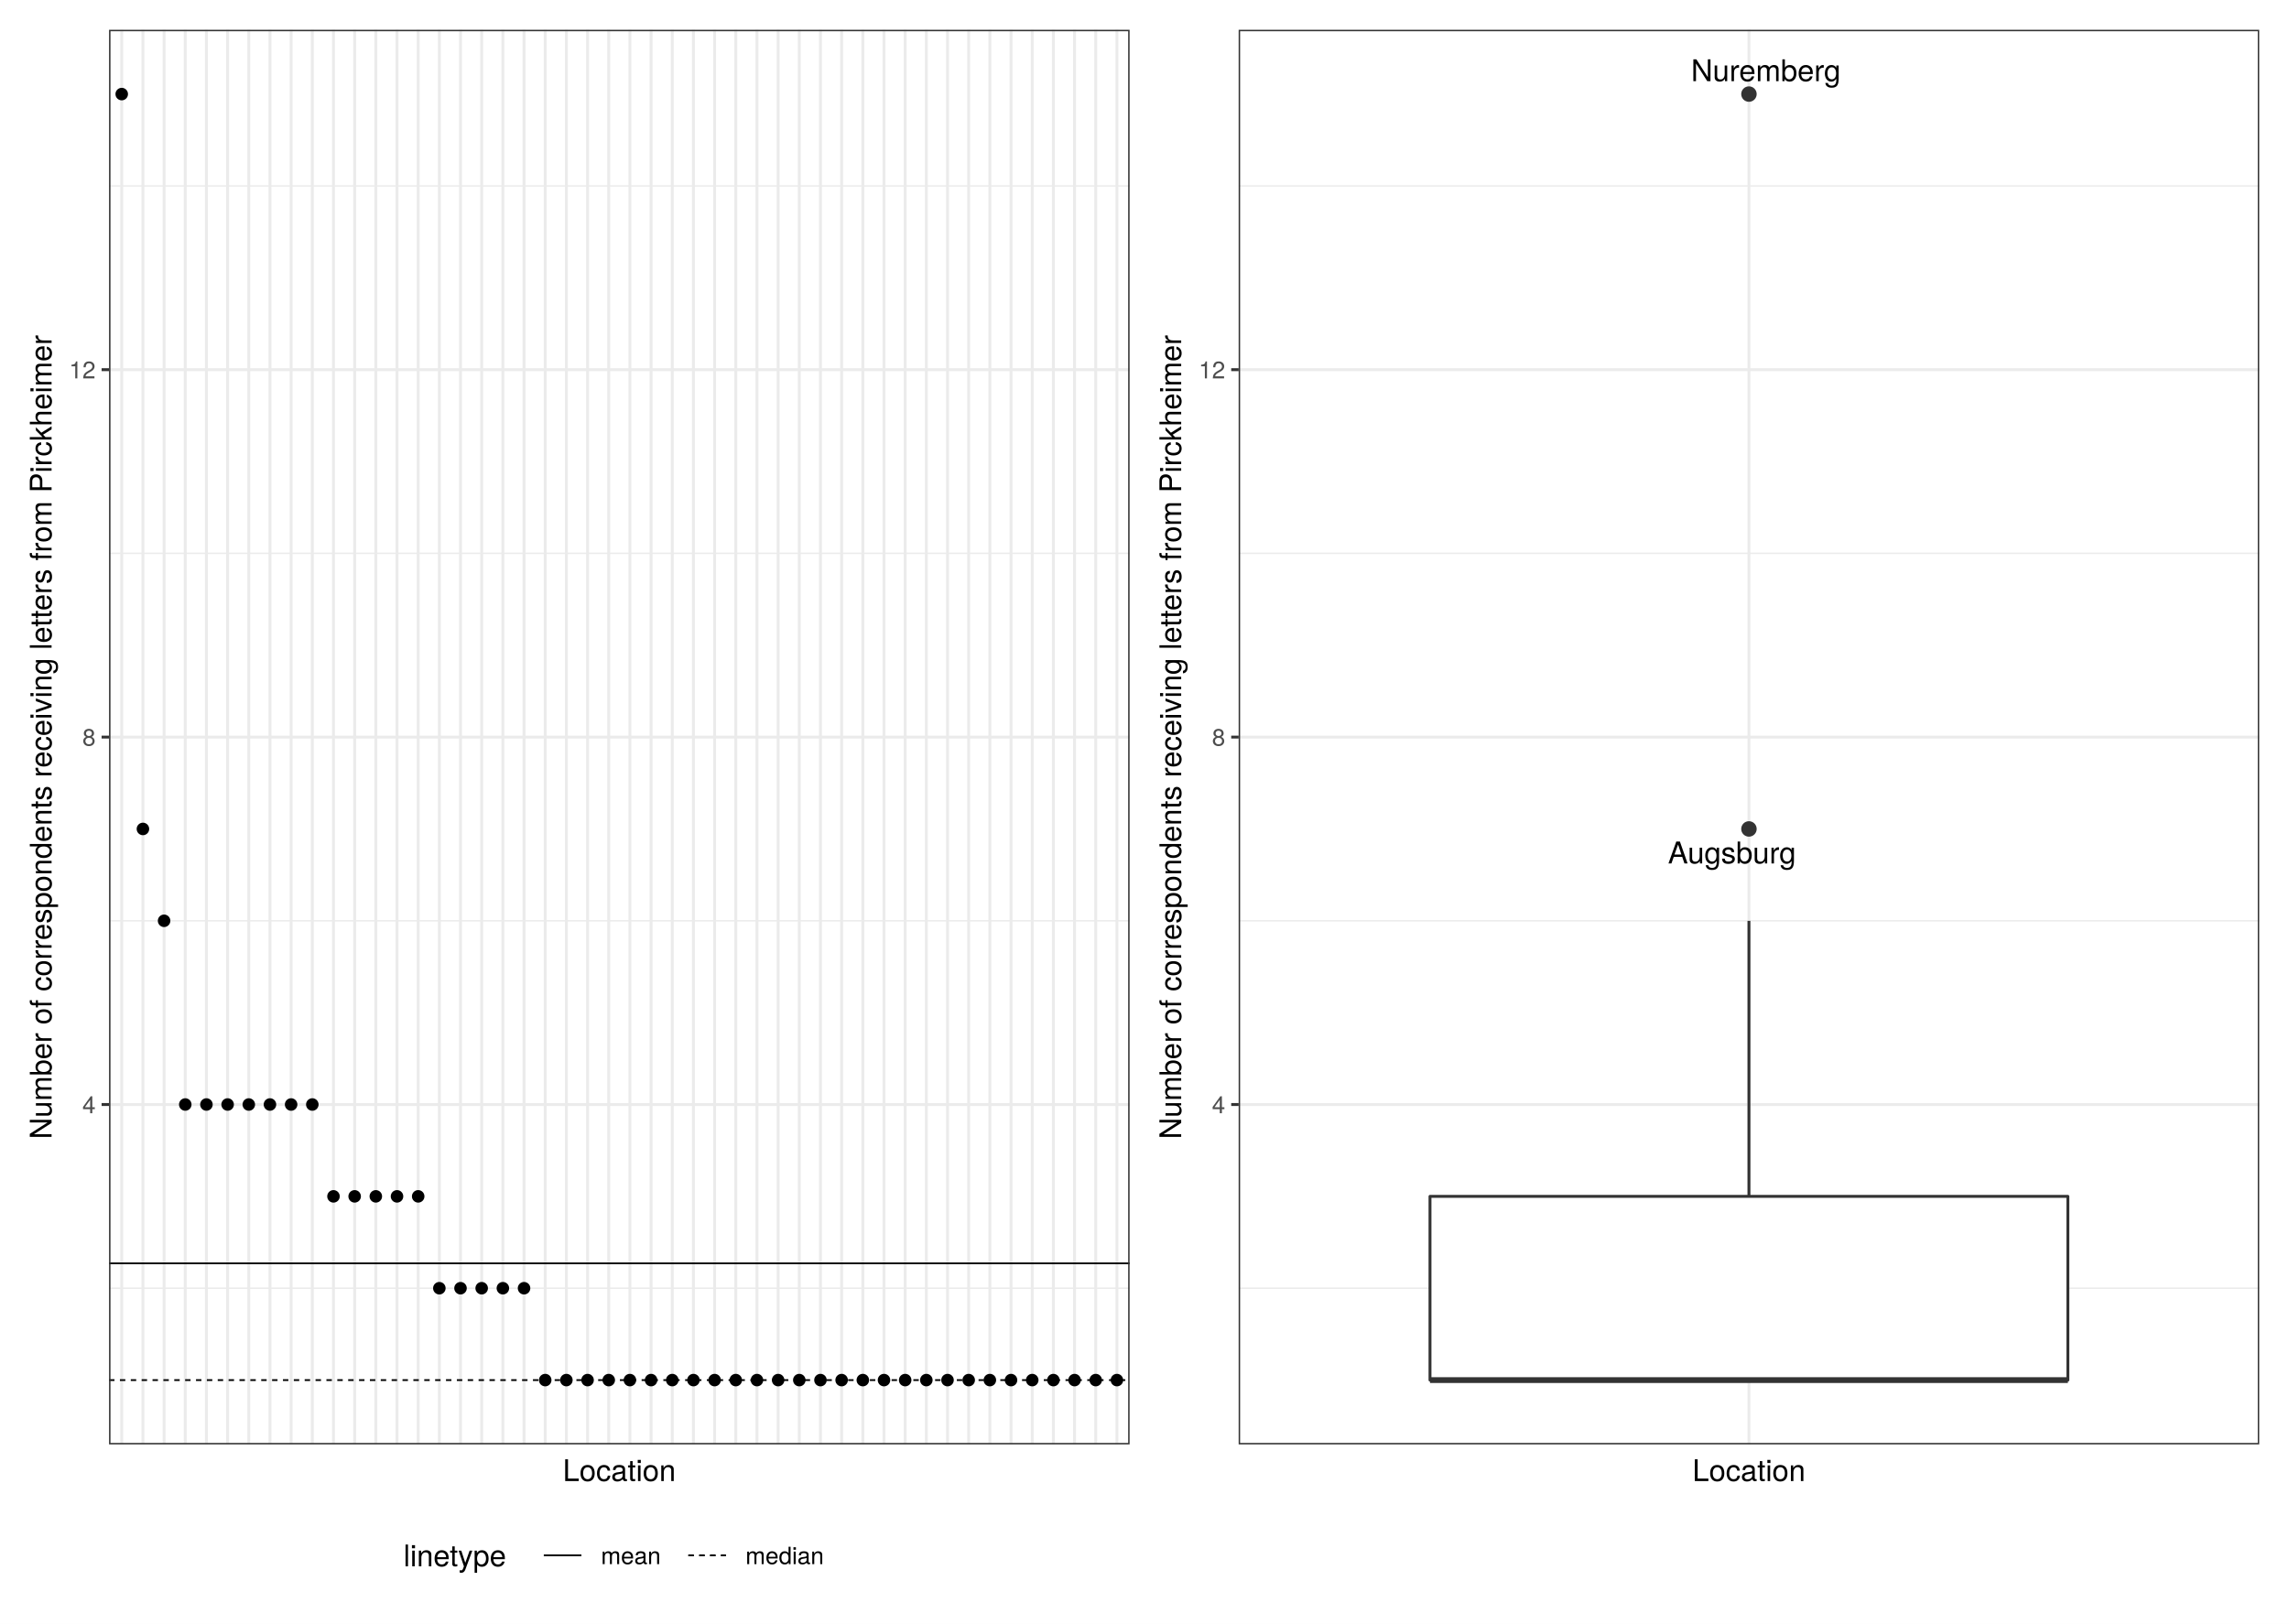
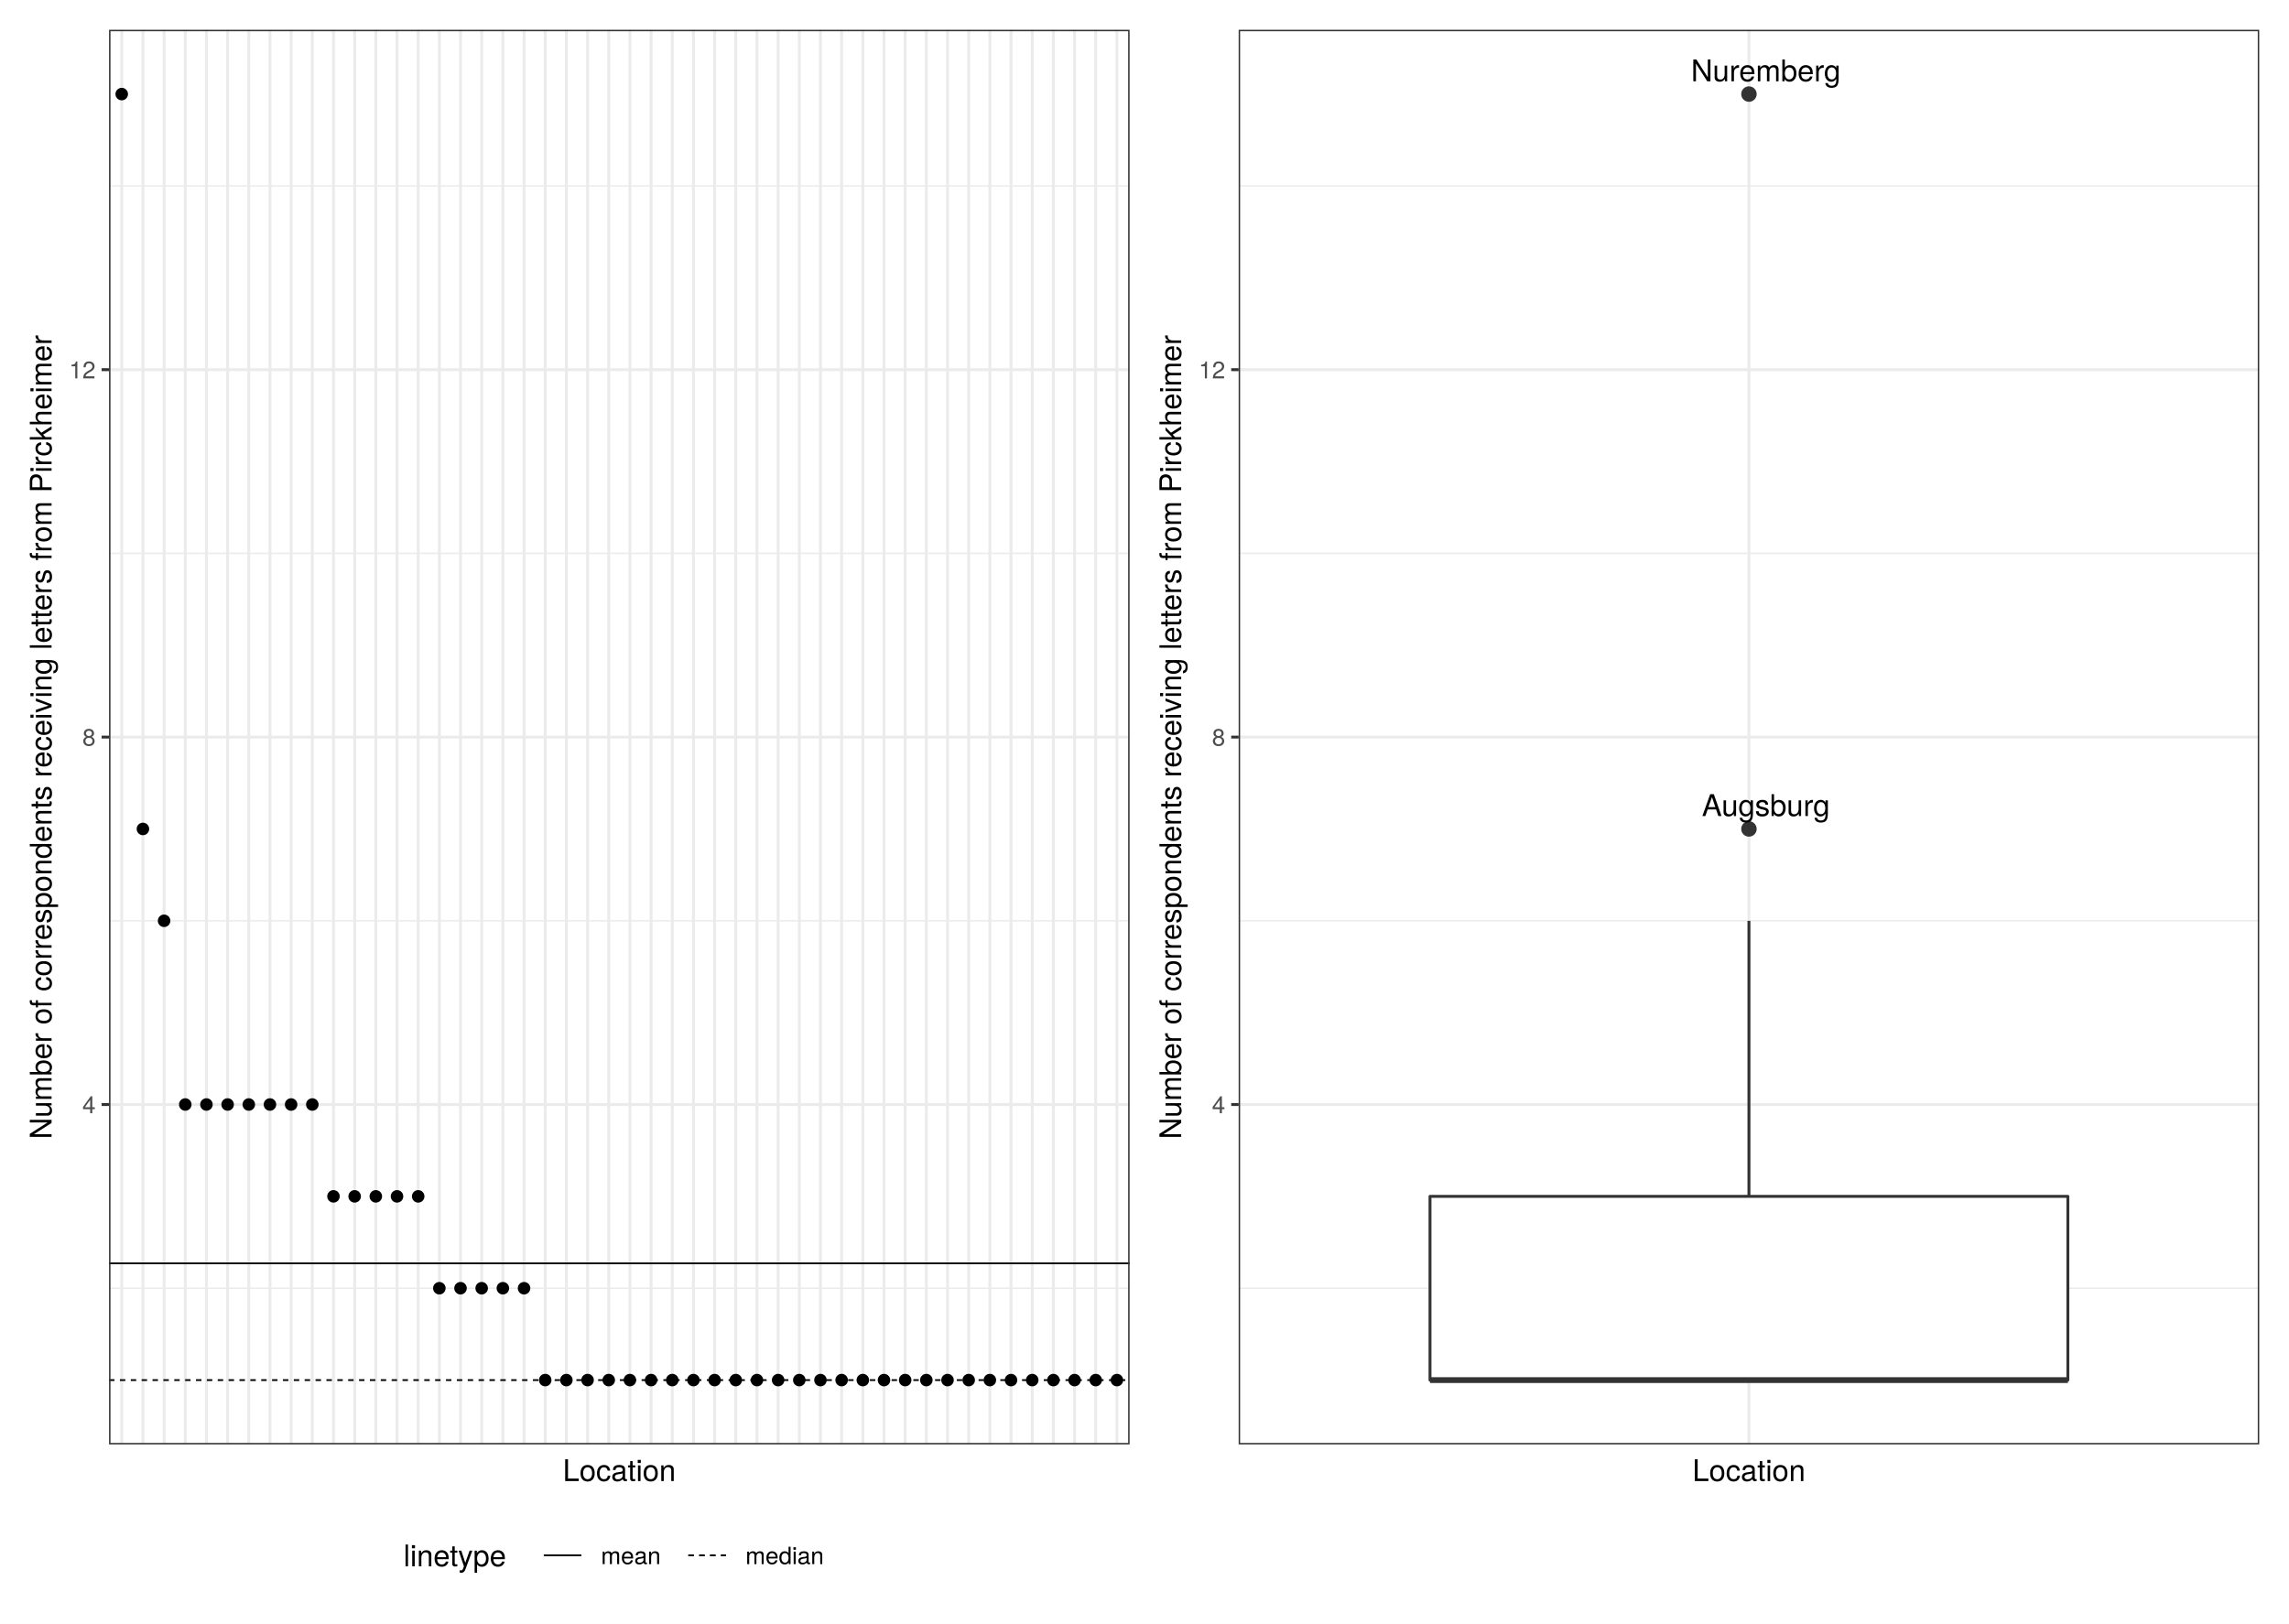
<svg xmlns="http://www.w3.org/2000/svg" class="svglite" width="842.40pt" height="597.60pt" viewBox="0 0 842.40 597.60">
  <defs>
    <style type="text/css">
    .svglite line, .svglite polyline, .svglite polygon, .svglite path, .svglite rect, .svglite circle {
      fill: none;
      stroke: #000000;
      stroke-linecap: round;
      stroke-linejoin: round;
      stroke-miterlimit: 10.00;
    }
    .svglite text {
      white-space: pre;
    }
  </style>
  </defs>
  <rect width="100%" height="100%" style="stroke: none; fill: #FFFFFF;" />
  <defs>
    <clipPath id="cpMC4wMHw4NDIuNDB8MC4wMHw1OTcuNjA=">
      <rect x="0.00" y="0.00" width="842.40" height="597.60" />
    </clipPath>
  </defs>
  <g clip-path="url(#cpMC4wMHw4NDIuNDB8MC4wMHw1OTcuNjA=)">
    <rect x="0" y="-0" width="842.40" height="597.60" style="stroke-width: 1.07; stroke: #FFFFFF; fill: #FFFFFF;" />
  </g>
  <defs>
    <clipPath id="cpNDAuMTN8ODMxLjQ0fDEwLjk2fDUzMS42NQ==">
      <rect x="40.13" y="10.96" width="791.31" height="520.69" />
    </clipPath>
  </defs>
  <g clip-path="url(#cpNDAuMTN8ODMxLjQ0fDEwLjk2fDUzMS42NQ==)">
</g>
  <g clip-path="url(#cpMC4wMHw4NDIuNDB8MC4wMHw1OTcuNjA=)">
</g>
  <defs>
    <clipPath id="cpNS40OHw0MjEuMjB8NS40OHw1OTIuMTI=">
      <rect x="5.48" y="5.48" width="415.72" height="586.64" />
    </clipPath>
  </defs>
  <g clip-path="url(#cpNS40OHw0MjEuMjB8NS40OHw1OTIuMTI=)">
    <rect x="5.48" y="5.48" width="415.72" height="586.64" style="stroke-width: 1.07; stroke: #FFFFFF; fill: #FFFFFF;" />
  </g>
  <g clip-path="url(#cpMC4wMHw4NDIuNDB8MC4wMHw1OTcuNjA=)">
</g>
  <defs>
    <clipPath id="cpNDAuMTN8NDE1LjcyfDEwLjk2fDUzMS42NQ==">
      <rect x="40.13" y="10.96" width="375.59" height="520.69" />
    </clipPath>
  </defs>
  <g clip-path="url(#cpNDAuMTN8NDE1LjcyfDEwLjk2fDUzMS42NQ==)">
    <rect x="40.13" y="10.96" width="375.59" height="520.69" style="stroke-width: 1.07; stroke: none; fill: #FFFFFF;" />
    <polyline points="40.13,474.17 415.72,474.17 " style="stroke-width: 0.53; stroke: #EBEBEB; stroke-linecap: butt;" />
    <polyline points="40.13,338.93 415.72,338.93 " style="stroke-width: 0.53; stroke: #EBEBEB; stroke-linecap: butt;" />
    <polyline points="40.13,203.68 415.72,203.68 " style="stroke-width: 0.53; stroke: #EBEBEB; stroke-linecap: butt;" />
    <polyline points="40.13,68.44 415.72,68.44 " style="stroke-width: 0.53; stroke: #EBEBEB; stroke-linecap: butt;" />
    <polyline points="40.13,406.55 415.72,406.55 " style="stroke-width: 1.07; stroke: #EBEBEB; stroke-linecap: butt;" />
    <polyline points="40.13,271.31 415.72,271.31 " style="stroke-width: 1.07; stroke: #EBEBEB; stroke-linecap: butt;" />
    <polyline points="40.13,136.06 415.72,136.06 " style="stroke-width: 1.07; stroke: #EBEBEB; stroke-linecap: butt;" />
    <polyline points="44.80,531.65 44.80,10.96 " style="stroke-width: 1.07; stroke: #EBEBEB; stroke-linecap: butt;" />
    <polyline points="52.60,531.65 52.60,10.96 " style="stroke-width: 1.07; stroke: #EBEBEB; stroke-linecap: butt;" />
    <polyline points="60.39,531.65 60.39,10.96 " style="stroke-width: 1.07; stroke: #EBEBEB; stroke-linecap: butt;" />
    <polyline points="68.18,531.65 68.18,10.96 " style="stroke-width: 1.07; stroke: #EBEBEB; stroke-linecap: butt;" />
    <polyline points="75.97,531.65 75.97,10.96 " style="stroke-width: 1.07; stroke: #EBEBEB; stroke-linecap: butt;" />
    <polyline points="83.77,531.65 83.77,10.96 " style="stroke-width: 1.07; stroke: #EBEBEB; stroke-linecap: butt;" />
    <polyline points="91.56,531.65 91.56,10.96 " style="stroke-width: 1.07; stroke: #EBEBEB; stroke-linecap: butt;" />
    <polyline points="99.35,531.65 99.35,10.96 " style="stroke-width: 1.07; stroke: #EBEBEB; stroke-linecap: butt;" />
    <polyline points="107.14,531.65 107.14,10.96 " style="stroke-width: 1.07; stroke: #EBEBEB; stroke-linecap: butt;" />
    <polyline points="114.94,531.65 114.94,10.96 " style="stroke-width: 1.07; stroke: #EBEBEB; stroke-linecap: butt;" />
    <polyline points="122.73,531.65 122.73,10.96 " style="stroke-width: 1.07; stroke: #EBEBEB; stroke-linecap: butt;" />
    <polyline points="130.52,531.65 130.52,10.96 " style="stroke-width: 1.07; stroke: #EBEBEB; stroke-linecap: butt;" />
    <polyline points="138.31,531.65 138.31,10.96 " style="stroke-width: 1.07; stroke: #EBEBEB; stroke-linecap: butt;" />
    <polyline points="146.11,531.65 146.11,10.96 " style="stroke-width: 1.07; stroke: #EBEBEB; stroke-linecap: butt;" />
    <polyline points="153.90,531.65 153.90,10.96 " style="stroke-width: 1.07; stroke: #EBEBEB; stroke-linecap: butt;" />
    <polyline points="161.69,531.65 161.69,10.96 " style="stroke-width: 1.07; stroke: #EBEBEB; stroke-linecap: butt;" />
    <polyline points="169.48,531.65 169.48,10.96 " style="stroke-width: 1.07; stroke: #EBEBEB; stroke-linecap: butt;" />
    <polyline points="177.27,531.65 177.27,10.96 " style="stroke-width: 1.07; stroke: #EBEBEB; stroke-linecap: butt;" />
    <polyline points="185.07,531.65 185.07,10.96 " style="stroke-width: 1.07; stroke: #EBEBEB; stroke-linecap: butt;" />
    <polyline points="192.86,531.65 192.86,10.96 " style="stroke-width: 1.07; stroke: #EBEBEB; stroke-linecap: butt;" />
    <polyline points="200.65,531.65 200.65,10.96 " style="stroke-width: 1.07; stroke: #EBEBEB; stroke-linecap: butt;" />
    <polyline points="208.44,531.65 208.44,10.96 " style="stroke-width: 1.07; stroke: #EBEBEB; stroke-linecap: butt;" />
    <polyline points="216.24,531.65 216.24,10.96 " style="stroke-width: 1.07; stroke: #EBEBEB; stroke-linecap: butt;" />
    <polyline points="224.03,531.65 224.03,10.96 " style="stroke-width: 1.07; stroke: #EBEBEB; stroke-linecap: butt;" />
    <polyline points="231.82,531.65 231.82,10.96 " style="stroke-width: 1.07; stroke: #EBEBEB; stroke-linecap: butt;" />
    <polyline points="239.61,531.65 239.61,10.96 " style="stroke-width: 1.07; stroke: #EBEBEB; stroke-linecap: butt;" />
    <polyline points="247.41,531.65 247.41,10.96 " style="stroke-width: 1.07; stroke: #EBEBEB; stroke-linecap: butt;" />
    <polyline points="255.20,531.65 255.20,10.96 " style="stroke-width: 1.07; stroke: #EBEBEB; stroke-linecap: butt;" />
    <polyline points="262.99,531.65 262.99,10.96 " style="stroke-width: 1.07; stroke: #EBEBEB; stroke-linecap: butt;" />
    <polyline points="270.78,531.65 270.78,10.96 " style="stroke-width: 1.07; stroke: #EBEBEB; stroke-linecap: butt;" />
    <polyline points="278.58,531.65 278.58,10.96 " style="stroke-width: 1.07; stroke: #EBEBEB; stroke-linecap: butt;" />
    <polyline points="286.37,531.65 286.37,10.96 " style="stroke-width: 1.07; stroke: #EBEBEB; stroke-linecap: butt;" />
    <polyline points="294.16,531.65 294.16,10.96 " style="stroke-width: 1.07; stroke: #EBEBEB; stroke-linecap: butt;" />
    <polyline points="301.95,531.65 301.95,10.96 " style="stroke-width: 1.07; stroke: #EBEBEB; stroke-linecap: butt;" />
    <polyline points="309.74,531.65 309.74,10.96 " style="stroke-width: 1.07; stroke: #EBEBEB; stroke-linecap: butt;" />
    <polyline points="317.54,531.65 317.54,10.96 " style="stroke-width: 1.07; stroke: #EBEBEB; stroke-linecap: butt;" />
    <polyline points="325.33,531.65 325.33,10.96 " style="stroke-width: 1.07; stroke: #EBEBEB; stroke-linecap: butt;" />
    <polyline points="333.12,531.65 333.12,10.96 " style="stroke-width: 1.07; stroke: #EBEBEB; stroke-linecap: butt;" />
    <polyline points="340.91,531.65 340.91,10.96 " style="stroke-width: 1.07; stroke: #EBEBEB; stroke-linecap: butt;" />
    <polyline points="348.71,531.65 348.71,10.96 " style="stroke-width: 1.07; stroke: #EBEBEB; stroke-linecap: butt;" />
    <polyline points="356.50,531.65 356.50,10.96 " style="stroke-width: 1.07; stroke: #EBEBEB; stroke-linecap: butt;" />
    <polyline points="364.29,531.65 364.29,10.96 " style="stroke-width: 1.07; stroke: #EBEBEB; stroke-linecap: butt;" />
    <polyline points="372.08,531.65 372.08,10.96 " style="stroke-width: 1.07; stroke: #EBEBEB; stroke-linecap: butt;" />
    <polyline points="379.88,531.65 379.88,10.96 " style="stroke-width: 1.07; stroke: #EBEBEB; stroke-linecap: butt;" />
    <polyline points="387.67,531.65 387.67,10.96 " style="stroke-width: 1.07; stroke: #EBEBEB; stroke-linecap: butt;" />
    <polyline points="395.46,531.65 395.46,10.96 " style="stroke-width: 1.07; stroke: #EBEBEB; stroke-linecap: butt;" />
    <polyline points="403.25,531.65 403.25,10.96 " style="stroke-width: 1.07; stroke: #EBEBEB; stroke-linecap: butt;" />
    <polyline points="411.05,531.65 411.05,10.96 " style="stroke-width: 1.07; stroke: #EBEBEB; stroke-linecap: butt;" />
    <circle cx="44.80" cy="34.63" r="1.95" style="stroke-width: 0.71; fill: #000000;" />
    <circle cx="52.60" cy="305.12" r="1.95" style="stroke-width: 0.71; fill: #000000;" />
    <circle cx="60.39" cy="338.93" r="1.95" style="stroke-width: 0.71; fill: #000000;" />
    <circle cx="99.35" cy="406.55" r="1.95" style="stroke-width: 0.71; fill: #000000;" />
    <circle cx="114.94" cy="406.55" r="1.95" style="stroke-width: 0.71; fill: #000000;" />
    <circle cx="68.18" cy="406.55" r="1.95" style="stroke-width: 0.71; fill: #000000;" />
    <circle cx="75.97" cy="406.55" r="1.95" style="stroke-width: 0.71; fill: #000000;" />
    <circle cx="83.77" cy="406.55" r="1.95" style="stroke-width: 0.71; fill: #000000;" />
    <circle cx="107.14" cy="406.55" r="1.95" style="stroke-width: 0.71; fill: #000000;" />
    <circle cx="91.56" cy="406.55" r="1.95" style="stroke-width: 0.71; fill: #000000;" />
    <circle cx="122.73" cy="440.36" r="1.95" style="stroke-width: 0.71; fill: #000000;" />
    <circle cx="130.52" cy="440.36" r="1.95" style="stroke-width: 0.71; fill: #000000;" />
    <circle cx="138.31" cy="440.36" r="1.95" style="stroke-width: 0.71; fill: #000000;" />
    <circle cx="146.11" cy="440.36" r="1.95" style="stroke-width: 0.71; fill: #000000;" />
    <circle cx="153.90" cy="440.36" r="1.95" style="stroke-width: 0.71; fill: #000000;" />
    <circle cx="185.07" cy="474.17" r="1.95" style="stroke-width: 0.71; fill: #000000;" />
    <circle cx="192.86" cy="474.17" r="1.95" style="stroke-width: 0.71; fill: #000000;" />
    <circle cx="161.69" cy="474.17" r="1.95" style="stroke-width: 0.71; fill: #000000;" />
    <circle cx="169.48" cy="474.17" r="1.95" style="stroke-width: 0.71; fill: #000000;" />
    <circle cx="177.27" cy="474.17" r="1.95" style="stroke-width: 0.71; fill: #000000;" />
    <circle cx="262.99" cy="507.99" r="1.95" style="stroke-width: 0.71; fill: #000000;" />
    <circle cx="208.44" cy="507.99" r="1.95" style="stroke-width: 0.71; fill: #000000;" />
    <circle cx="411.05" cy="507.99" r="1.95" style="stroke-width: 0.71; fill: #000000;" />
    <circle cx="403.25" cy="507.99" r="1.95" style="stroke-width: 0.71; fill: #000000;" />
    <circle cx="216.24" cy="507.99" r="1.95" style="stroke-width: 0.71; fill: #000000;" />
    <circle cx="395.46" cy="507.99" r="1.95" style="stroke-width: 0.71; fill: #000000;" />
    <circle cx="224.03" cy="507.99" r="1.95" style="stroke-width: 0.71; fill: #000000;" />
    <circle cx="387.67" cy="507.99" r="1.95" style="stroke-width: 0.71; fill: #000000;" />
    <circle cx="231.82" cy="507.99" r="1.95" style="stroke-width: 0.71; fill: #000000;" />
    <circle cx="379.88" cy="507.99" r="1.95" style="stroke-width: 0.71; fill: #000000;" />
    <circle cx="239.61" cy="507.99" r="1.95" style="stroke-width: 0.71; fill: #000000;" />
    <circle cx="372.08" cy="507.99" r="1.95" style="stroke-width: 0.71; fill: #000000;" />
    <circle cx="247.41" cy="507.99" r="1.95" style="stroke-width: 0.71; fill: #000000;" />
    <circle cx="364.29" cy="507.99" r="1.95" style="stroke-width: 0.71; fill: #000000;" />
    <circle cx="255.20" cy="507.99" r="1.95" style="stroke-width: 0.71; fill: #000000;" />
    <circle cx="356.50" cy="507.99" r="1.95" style="stroke-width: 0.71; fill: #000000;" />
    <circle cx="348.71" cy="507.99" r="1.95" style="stroke-width: 0.71; fill: #000000;" />
    <circle cx="333.12" cy="507.99" r="1.95" style="stroke-width: 0.71; fill: #000000;" />
    <circle cx="325.33" cy="507.99" r="1.95" style="stroke-width: 0.71; fill: #000000;" />
    <circle cx="270.78" cy="507.99" r="1.95" style="stroke-width: 0.71; fill: #000000;" />
    <circle cx="317.54" cy="507.99" r="1.95" style="stroke-width: 0.71; fill: #000000;" />
    <circle cx="278.58" cy="507.99" r="1.95" style="stroke-width: 0.71; fill: #000000;" />
    <circle cx="309.74" cy="507.99" r="1.95" style="stroke-width: 0.71; fill: #000000;" />
    <circle cx="200.65" cy="507.99" r="1.95" style="stroke-width: 0.71; fill: #000000;" />
    <circle cx="340.91" cy="507.99" r="1.95" style="stroke-width: 0.71; fill: #000000;" />
    <circle cx="301.95" cy="507.99" r="1.95" style="stroke-width: 0.71; fill: #000000;" />
    <circle cx="294.16" cy="507.99" r="1.95" style="stroke-width: 0.71; fill: #000000;" />
    <circle cx="286.37" cy="507.99" r="1.95" style="stroke-width: 0.71; fill: #000000;" />
    <line x1="40.13" y1="465.02" x2="415.72" y2="465.02" style="stroke-width: 0.64; stroke-linecap: butt;" />
    <line x1="40.13" y1="507.99" x2="415.72" y2="507.99" style="stroke-width: 0.64; stroke-dasharray: 2.00,2.00; stroke-linecap: butt;" />
    <rect x="40.13" y="10.96" width="375.59" height="520.69" style="stroke-width: 1.07; stroke: #333333;" />
  </g>
  <g clip-path="url(#cpMC4wMHw4NDIuNDB8MC4wMHw1OTcuNjA=)">
    <text x="35.20" y="409.76" text-anchor="end" style="font-size: 8.80px;fill: #4D4D4D; font-family: &quot;TeX Gyre Heros&quot;;" textLength="5.59px" lengthAdjust="spacingAndGlyphs">4</text>
    <text x="35.20" y="274.51" text-anchor="end" style="font-size: 8.80px;fill: #4D4D4D; font-family: &quot;TeX Gyre Heros&quot;;" textLength="5.59px" lengthAdjust="spacingAndGlyphs">8</text>
    <text x="35.20" y="139.27" text-anchor="end" style="font-size: 8.80px;fill: #4D4D4D; font-family: &quot;TeX Gyre Heros&quot;;" textLength="11.19px" lengthAdjust="spacingAndGlyphs">12</text>
    <polyline points="37.39,406.55 40.13,406.55 " style="stroke-width: 1.07; stroke: #333333; stroke-linecap: butt;" />
    <polyline points="37.39,271.31 40.13,271.31 " style="stroke-width: 1.07; stroke: #333333; stroke-linecap: butt;" />
    <polyline points="37.39,136.06 40.13,136.06 " style="stroke-width: 1.07; stroke: #333333; stroke-linecap: butt;" />
    <text x="227.92" y="545.15" text-anchor="middle" style="font-size: 11.00px; font-family: &quot;TeX Gyre Heros&quot;;" textLength="46.53px" lengthAdjust="spacingAndGlyphs">Location</text>
    <text transform="translate(18.98,271.31) rotate(-90)" text-anchor="middle" style="font-size: 11.00px; font-family: &quot;TeX Gyre Heros&quot;;" textLength="337.58px" lengthAdjust="spacingAndGlyphs">Number of correspondents receiving letters from Pirckheimer</text>
    <rect x="143.03" y="558.40" width="169.80" height="28.24" style="stroke-width: 1.07; stroke: none; fill: #FFFFFF;" />
    <text x="148.50" y="576.53" style="font-size: 11.00px; font-family: &quot;TeX Gyre Heros&quot;;" textLength="44.43px" lengthAdjust="spacingAndGlyphs">linetype</text>
    <rect x="198.42" y="563.88" width="17.28" height="17.28" style="stroke-width: 1.07; stroke: none; fill: #FFFFFF;" />
    <line x1="200.14" y1="572.52" x2="213.97" y2="572.52" style="stroke-width: 0.64; stroke-linecap: butt;" />
    <line x1="200.14" y1="572.52" x2="213.97" y2="572.52" style="stroke-width: 0.64; stroke-linecap: butt;" />
    <rect x="251.60" y="563.88" width="17.28" height="17.28" style="stroke-width: 1.07; stroke: none; fill: #FFFFFF;" />
    <line x1="253.33" y1="572.52" x2="267.15" y2="572.52" style="stroke-width: 0.64; stroke-dasharray: 2.00,2.00; stroke-linecap: butt;" />
    <line x1="253.33" y1="572.52" x2="267.15" y2="572.52" style="stroke-width: 0.64; stroke-dasharray: 2.00,2.00; stroke-linecap: butt;" />
    <text x="221.17" y="575.73" style="font-size: 8.80px; font-family: &quot;TeX Gyre Heros&quot;;" textLength="24.95px" lengthAdjust="spacingAndGlyphs">mean</text>
    <text x="274.36" y="575.73" style="font-size: 8.80px; font-family: &quot;TeX Gyre Heros&quot;;" textLength="32.98px" lengthAdjust="spacingAndGlyphs">median</text>
  </g>
  <defs>
    <clipPath id="cpNDIxLjIwfDgzNi45Mnw1LjQ4fDU5Mi4xMg==">
      <rect x="421.20" y="5.48" width="415.72" height="586.64" />
    </clipPath>
  </defs>
  <g clip-path="url(#cpNDIxLjIwfDgzNi45Mnw1LjQ4fDU5Mi4xMg==)">
    <rect x="421.20" y="5.48" width="415.72" height="586.64" style="stroke-width: 1.07; stroke: #FFFFFF; fill: #FFFFFF;" />
  </g>
  <g clip-path="url(#cpMC4wMHw4NDIuNDB8MC4wMHw1OTcuNjA=)">
</g>
  <defs>
    <clipPath id="cpNDU1Ljg1fDgzMS40NHwxMC45Nnw1MzEuNjU=">
      <rect x="455.85" y="10.96" width="375.59" height="520.69" />
    </clipPath>
  </defs>
  <g clip-path="url(#cpNDU1Ljg1fDgzMS40NHwxMC45Nnw1MzEuNjU=)">
    <rect x="455.85" y="10.96" width="375.59" height="520.69" style="stroke-width: 1.07; stroke: none; fill: #FFFFFF;" />
    <polyline points="455.85,474.17 831.44,474.17 " style="stroke-width: 0.53; stroke: #EBEBEB; stroke-linecap: butt;" />
    <polyline points="455.85,338.93 831.44,338.93 " style="stroke-width: 0.53; stroke: #EBEBEB; stroke-linecap: butt;" />
    <polyline points="455.85,203.68 831.44,203.68 " style="stroke-width: 0.53; stroke: #EBEBEB; stroke-linecap: butt;" />
    <polyline points="455.85,68.44 831.44,68.44 " style="stroke-width: 0.53; stroke: #EBEBEB; stroke-linecap: butt;" />
    <polyline points="455.85,406.55 831.44,406.55 " style="stroke-width: 1.07; stroke: #EBEBEB; stroke-linecap: butt;" />
    <polyline points="455.85,271.31 831.44,271.31 " style="stroke-width: 1.07; stroke: #EBEBEB; stroke-linecap: butt;" />
    <polyline points="455.85,136.06 831.44,136.06 " style="stroke-width: 1.07; stroke: #EBEBEB; stroke-linecap: butt;" />
    <polyline points="643.65,531.65 643.65,10.96 " style="stroke-width: 1.07; stroke: #EBEBEB; stroke-linecap: butt;" />
    <circle cx="643.65" cy="34.63" r="2.49" style="stroke-width: 0.71; stroke: #333333; fill: #333333;" />
    <circle cx="643.65" cy="305.12" r="2.49" style="stroke-width: 0.71; stroke: #333333; fill: #333333;" />
    <line x1="643.65" y1="440.36" x2="643.65" y2="338.93" style="stroke-width: 1.07; stroke: #333333; stroke-linecap: butt;" />
    <line x1="643.65" y1="507.99" x2="643.65" y2="507.99" style="stroke-width: 1.07; stroke: #333333; stroke-linecap: butt;" />
    <polygon points="526.27,440.36 526.27,507.99 761.02,507.99 761.02,440.36 526.27,440.36 " style="stroke-width: 1.07; stroke: #333333; fill: #FFFFFF;" />
    <line x1="526.27" y1="507.99" x2="761.02" y2="507.99" style="stroke-width: 2.13; stroke: #333333; stroke-linecap: butt;" />
-     <text x="649.87" y="29.88" text-anchor="middle" style="font-size: 11.04px; font-family: &quot;TeX Gyre Heros&quot;;" textLength="62.19px" lengthAdjust="spacingAndGlyphs">Nuremberg</text>
-     <text x="637.39" y="317.81" text-anchor="middle" style="font-size: 11.04px; font-family: &quot;TeX Gyre Heros&quot;;" textLength="52.61px" lengthAdjust="spacingAndGlyphs">Augsburg</text>
+     <text x="649.86" y="29.92" text-anchor="middle" style="font-size: 11.04px; font-family: &quot;TeX Gyre Heros&quot;;" textLength="62.19px" lengthAdjust="spacingAndGlyphs">Nuremberg</text>
+     <text x="649.87" y="300.37" text-anchor="middle" style="font-size: 11.04px; font-family: &quot;TeX Gyre Heros&quot;;" textLength="52.61px" lengthAdjust="spacingAndGlyphs">Augsburg</text>
    <rect x="455.85" y="10.96" width="375.59" height="520.69" style="stroke-width: 1.07; stroke: #333333;" />
  </g>
  <g clip-path="url(#cpMC4wMHw4NDIuNDB8MC4wMHw1OTcuNjA=)">
    <text x="450.92" y="409.76" text-anchor="end" style="font-size: 8.80px;fill: #4D4D4D; font-family: &quot;TeX Gyre Heros&quot;;" textLength="5.59px" lengthAdjust="spacingAndGlyphs">4</text>
    <text x="450.92" y="274.51" text-anchor="end" style="font-size: 8.80px;fill: #4D4D4D; font-family: &quot;TeX Gyre Heros&quot;;" textLength="5.59px" lengthAdjust="spacingAndGlyphs">8</text>
    <text x="450.92" y="139.27" text-anchor="end" style="font-size: 8.80px;fill: #4D4D4D; font-family: &quot;TeX Gyre Heros&quot;;" textLength="11.19px" lengthAdjust="spacingAndGlyphs">12</text>
    <polyline points="453.11,406.55 455.85,406.55 " style="stroke-width: 1.07; stroke: #333333; stroke-linecap: butt;" />
    <polyline points="453.11,271.31 455.85,271.31 " style="stroke-width: 1.07; stroke: #333333; stroke-linecap: butt;" />
    <polyline points="453.11,136.06 455.85,136.06 " style="stroke-width: 1.07; stroke: #333333; stroke-linecap: butt;" />
    <text x="643.65" y="545.15" text-anchor="middle" style="font-size: 11.00px; font-family: &quot;TeX Gyre Heros&quot;;" textLength="46.53px" lengthAdjust="spacingAndGlyphs">Location</text>
    <text transform="translate(434.70,271.31) rotate(-90)" text-anchor="middle" style="font-size: 11.00px; font-family: &quot;TeX Gyre Heros&quot;;" textLength="337.58px" lengthAdjust="spacingAndGlyphs">Number of correspondents receiving letters from Pirckheimer</text>
  </g>
</svg>
